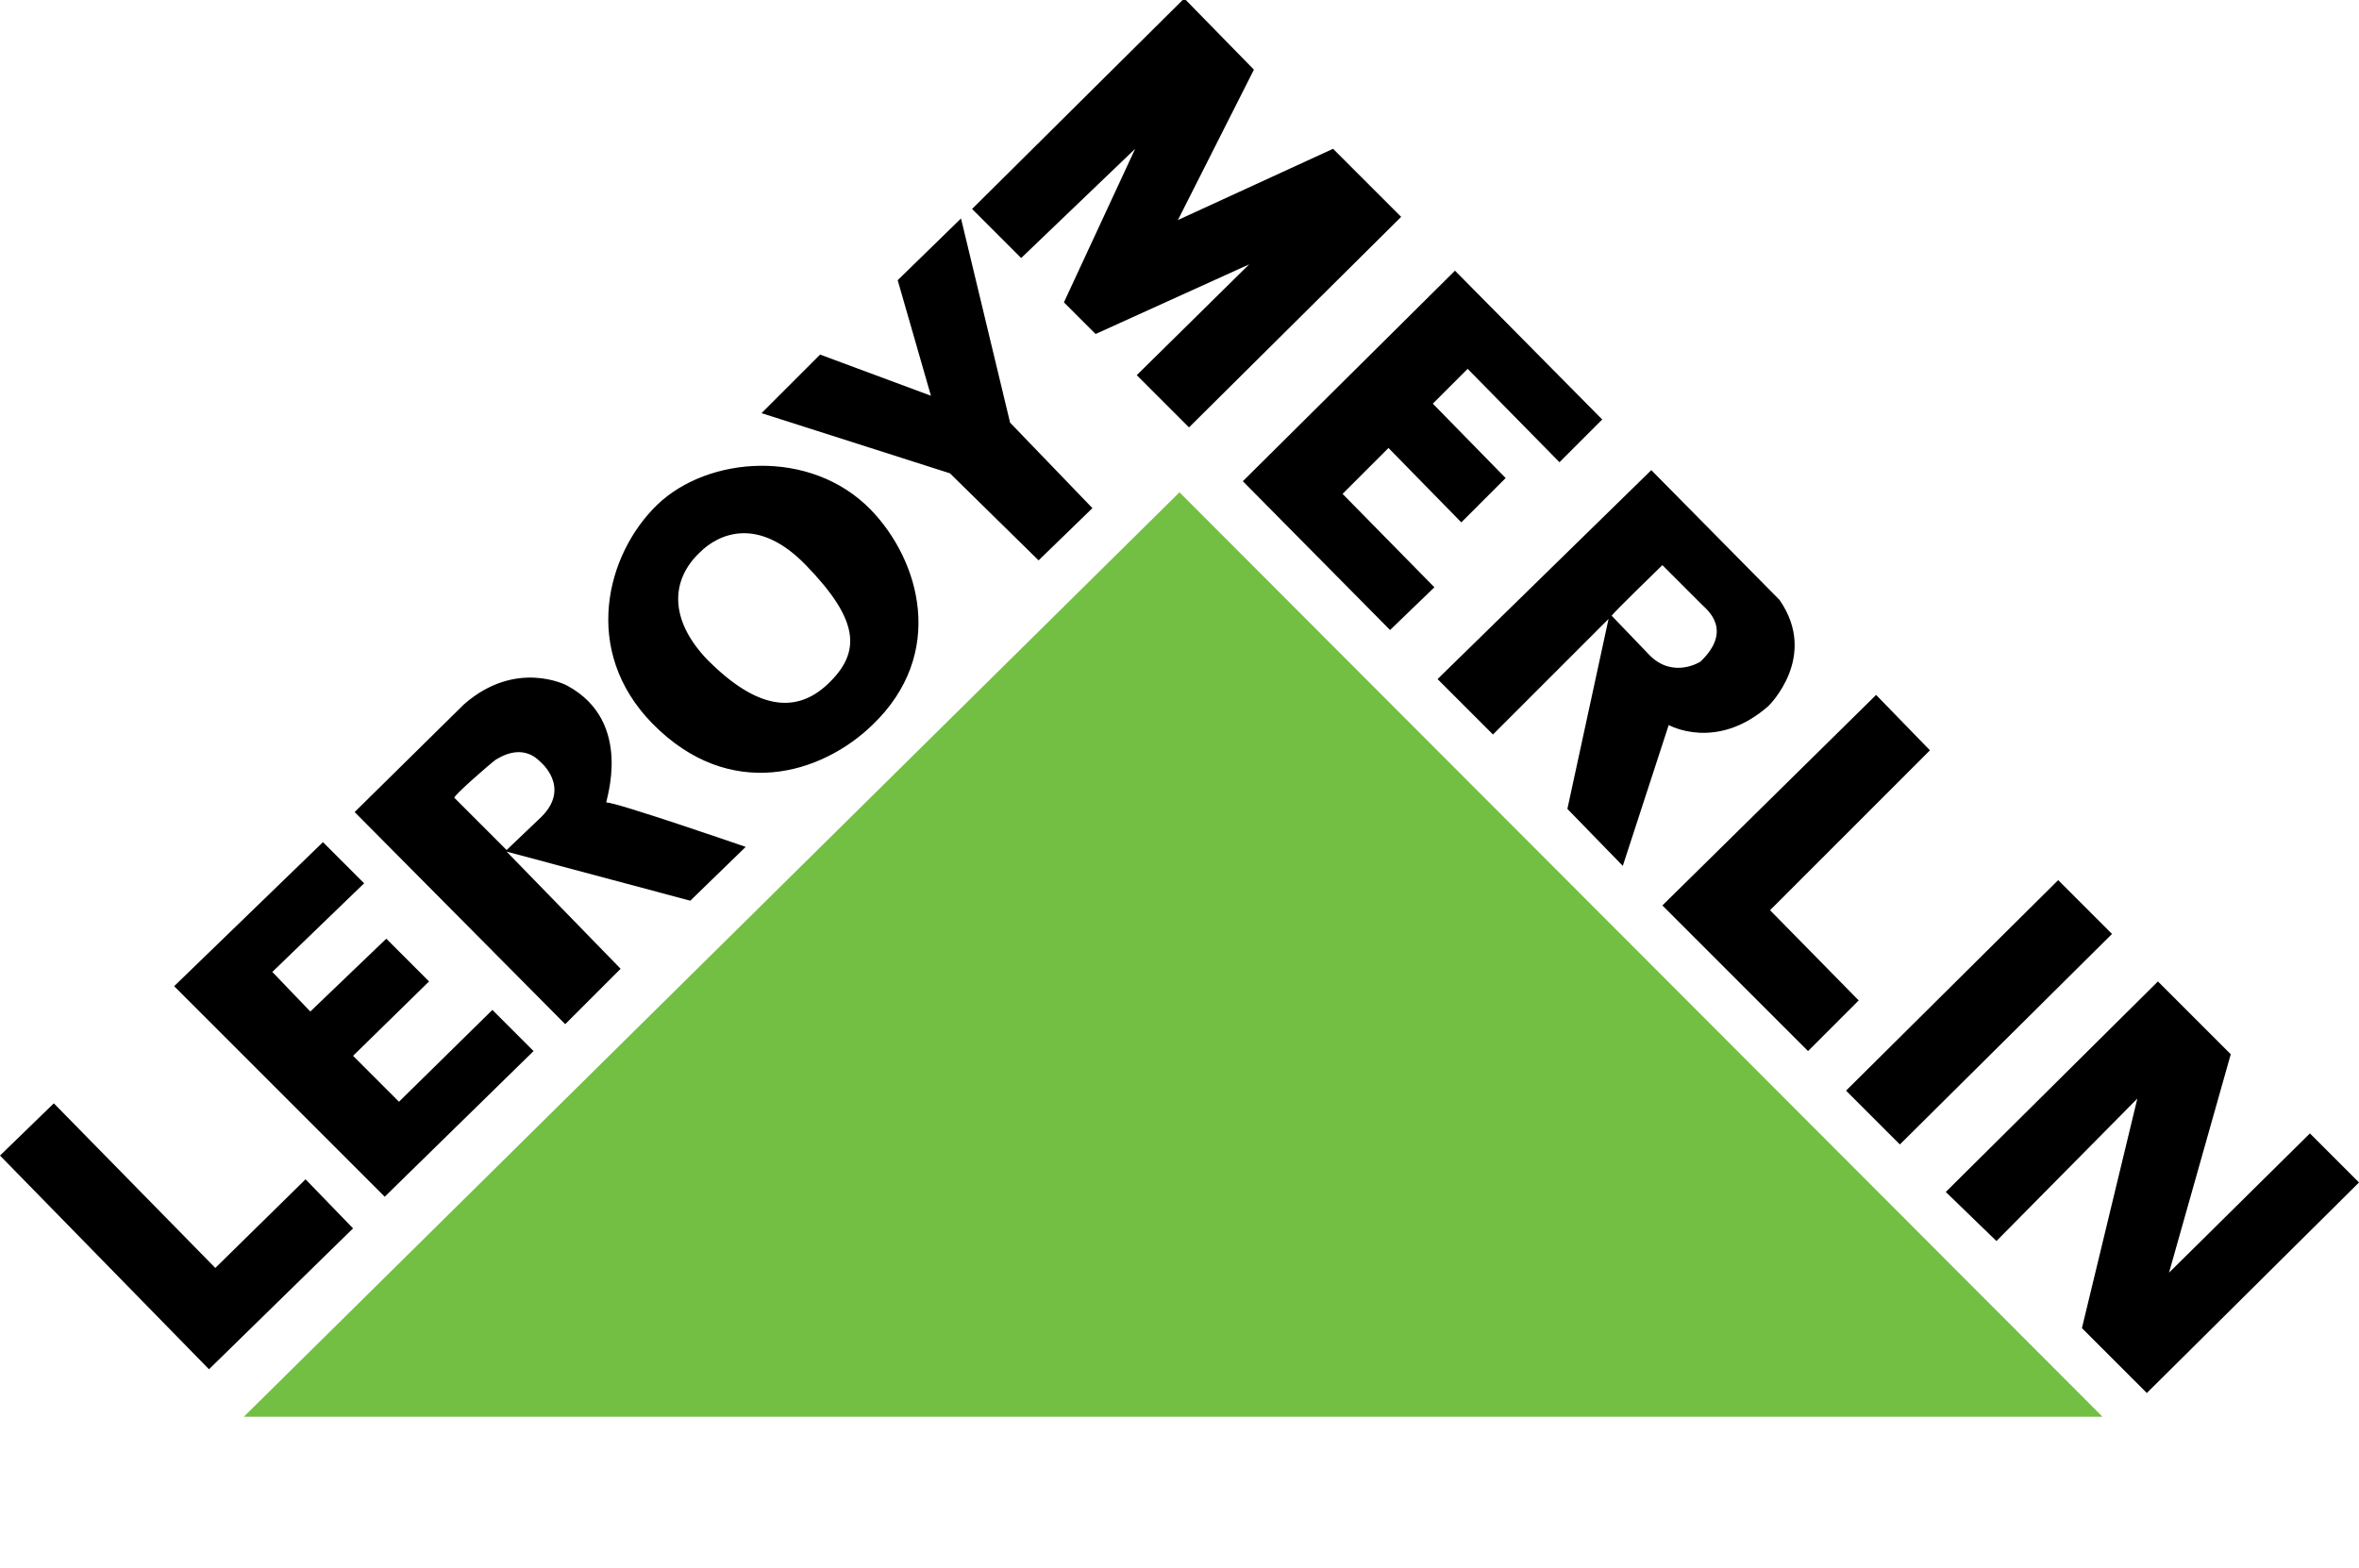
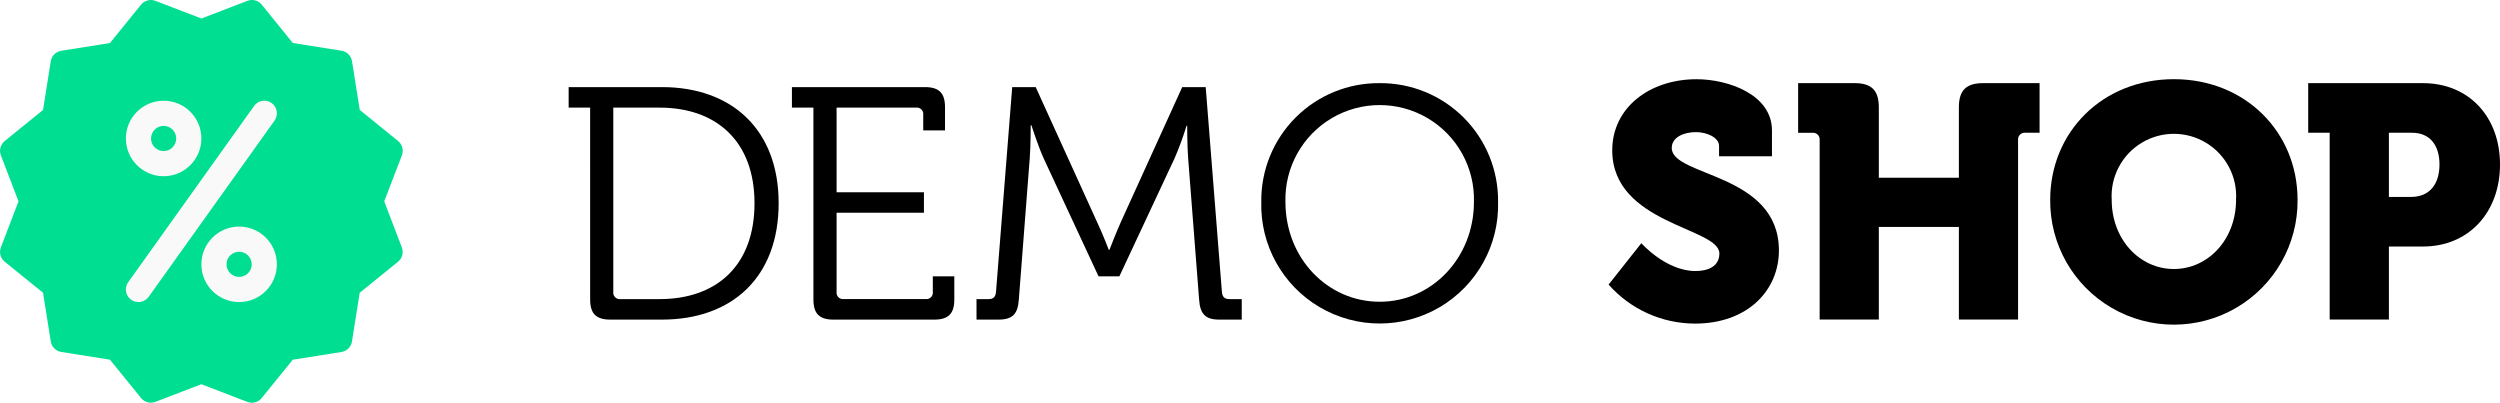
- <svg xmlns="http://www.w3.org/2000/svg" viewBox="0 0 149 99">
-   <path d="M15.4 89.5h117.4L74.5 31.1 15.4 89.5z" fill="#72bf44" />
-   <path d="M19.3 74.5l-5.7 5.6L3.4 69.7 0 73l13.2 13.5 9.1-8.9-3-3.1zm14.4-8.1l-2.6-2.6-5.9 5.8-2.9-2.9 4.8-4.7-2.7-2.7-4.8 4.6-2.4-2.5 5.8-5.6-2.6-2.6-9.4 9.1 13.3 13.3 9.4-9.2zm5.5-5.2L32 53.8l11.6 3.1 3.5-3.4s-8.4-2.9-8.8-2.8c-.1 0 1.8-5.1-2.5-7.4 0 0-3.2-1.7-6.5 1.2l-6.9 6.8 13.3 13.4 3.5-3.5zM28.7 50.4c-.1-.1 2.2-2.1 2.6-2.4.2-.1 1.6-1.1 2.8.1 0 0 2 1.6.1 3.5-2 1.9-2.2 2.1-2.2 2.1l-3.3-3.3zm26.4-4.6c4.7-4.5 3-10.4-.1-13.6-3.8-3.9-10.3-3.4-13.5-.3-3.2 3.1-4.8 9.2-.3 13.8 4.9 5 10.7 3.2 13.9.1zM44.2 34.9c1.2-1.2 3.7-2.3 6.7.8 3.4 3.5 3.5 5.5 1.4 7.5s-4.6 1.5-7.6-1.5c-2.5-2.6-2.3-5.1-.5-6.8zm21.4.5l3.4-3.3-5.2-5.4-3.1-12.9-4 3.9 2.1 7.3-7-2.6-3.7 3.7L60 29.9l5.6 5.5zm6.1-26l-4.5 9.7 2 2 9.7-4.4-7.1 7 3.3 3.3 13.4-13.3-4.3-4.3-9.8 4.5 4.8-9.5-4.4-4.5-13.4 13.3 3.1 3.1 7.2-6.9zm16.1 30.4l2.8-2.7-5.8-5.9 2.9-2.9 4.6 4.7 2.8-2.8-4.6-4.7 2.2-2.2 5.8 5.9 2.7-2.7-9.3-9.4-13.4 13.3 9.3 9.4zm6.5 6.6l7.3-7.3-2.6 12 3.5 3.6s2.8-8.6 2.9-8.9c0 0 3 1.7 6.3-1.2 0 0 3.2-3.1.7-6.7l-8.1-8.2-13.5 13.2 3.5 3.5zM105 35.7l2.5 2.5c.3.3 2 1.6-.1 3.6 0 0-1.7 1.1-3.2-.4l-2.4-2.5c0-.1 2.9-2.9 3.2-3.2zm9.2 30.7l3.2-3.2-5.6-5.7 10.1-10.1-3.4-3.5L105 57.2l9.2 9.2zm19.2-7.4L120 72.3l-3.4-3.4L130 55.6l3.4 3.4zm12.5 12.6l-8.9 8.8 3.9-13.8-4.6-4.6-13.4 13.3 3.2 3.1 8.9-9-3.5 14.5 4.1 4.1L149 74.7l-3.1-3.1z" />
+ <svg xmlns="http://www.w3.org/2000/svg" width="260.446" height="41.958" viewBox="0 0 260.446 41.958">
+   <defs>
+     <style>.a{fill:#00de91;}.b{fill:#f9f9f9;}</style>
+   </defs>
+   <g transform="translate(0 0)">
+     <g transform="translate(59.241 8.249)">
+       <path d="M170.273,301.127h-2.239v-2.138h9.715c7.305,0,12.163,4.446,12.163,12.094,0,7.718-4.857,12.128-12.163,12.128h-5.375c-1.481,0-2.1-.621-2.1-2.1Zm3.17,19.948h4.066c5.96,0,9.888-3.514,9.888-9.991,0-6.444-3.962-9.957-9.888-9.957h-4.824v19.189A.674.674,0,0,0,173.442,321.075Z" transform="translate(-168.034 -298.164)" />
+       <path d="M188.259,301.127H186.02v-2.138h13.85c1.481,0,2.1.621,2.1,2.1V303.5H199.7v-1.619a.674.674,0,0,0-.758-.757h-8.269v8.82h9.1v2.135h-9.1v8.234a.674.674,0,0,0,.758.759h8.509a.674.674,0,0,0,.758-.759V318.7h2.24v2.413c0,1.481-.619,2.1-2.1,2.1H190.36c-1.481,0-2.1-.621-2.1-2.1Z" transform="translate(-162.76 -298.164)" />
+       <path d="M200.889,321.075h1.275c.482,0,.723-.241.758-.759l1.688-21.327h2.447l6.408,14.092c.586,1.24,1.205,2.861,1.205,2.861h.07s.621-1.62,1.172-2.861l6.408-14.092h2.447l1.688,21.327c.035.519.275.759.758.759h1.309v2.136h-2.342c-1.482,0-2-.621-2.1-2.1L222.938,306.4c-.1-1.31-.1-3.378-.1-3.378h-.069a32.537,32.537,0,0,1-1.241,3.378l-5.754,12.3H213.6l-5.72-12.3c-.551-1.207-1.274-3.445-1.274-3.445h-.07s0,2.135-.1,3.445L205.3,321.109c-.1,1.481-.621,2.1-2.1,2.1h-2.308Z" transform="translate(-158.4 -298.164)" />
+       <path d="M236.166,298.67A12.242,12.242,0,0,1,248.5,311.038a12.339,12.339,0,1,1-24.669,0A12.221,12.221,0,0,1,236.166,298.67Zm0,22.774c5.41,0,9.819-4.547,9.819-10.405a9.823,9.823,0,1,0-19.639,0C226.346,316.9,230.723,321.444,236.166,321.444Z" transform="translate(-151.673 -298.257)" />
+       <path d="M255.22,315.438s2.552,2.9,5.65,2.9c1.24,0,2.48-.449,2.48-1.826,0-2.722-11.161-3.033-11.161-10.751,0-4.444,3.891-7.406,8.784-7.406,3.274,0,7.856,1.583,7.856,5.338v2.689h-5.512v-1.07c0-.895-1.275-1.446-2.412-1.446-1.24,0-2.517.517-2.517,1.654,0,3,11.164,2.584,11.164,10.679,0,4.1-3.2,7.615-8.751,7.615a12.031,12.031,0,0,1-8.992-4.066Z" transform="translate(-143.469 -298.351)" />
+       <path d="M269.319,304.6a.689.689,0,0,0-.758-.758h-1.483V298.67h5.893c1.755,0,2.513.758,2.513,2.514v7.339h8.34v-7.339c0-1.756.758-2.514,2.514-2.514h5.892v5.168h-1.482a.689.689,0,0,0-.758.758V323.3h-6.166v-9.647h-8.34V323.3h-6.165Z" transform="translate(-138.992 -298.257)" />
+       <path d="M300.27,298.351c7.441,0,12.884,5.512,12.884,12.574a12.886,12.886,0,1,1-25.771,0C287.383,303.863,292.826,298.351,300.27,298.351Zm0,19.776c3.581,0,6.475-3.1,6.475-7.2a6.489,6.489,0,1,0-12.954,0C293.791,315.026,296.685,318.127,300.27,318.127Z" transform="translate(-133.038 -298.351)" />
+       <path d="M310.405,303.838h-2.237V298.67h11.955c4.789,0,8.027,3.515,8.027,8.476s-3.238,8.544-8.027,8.544h-3.549V323.3h-6.169Zm8.477,6.685c2,0,2.963-1.413,2.963-3.377s-.965-3.308-2.859-3.308h-2.412v6.685Z" transform="translate(-126.944 -298.257)" />
+     </g>
+     <path class="a" d="M162.254,312.952l1.84-4.8a1.311,1.311,0,0,0-.4-1.49l-3.991-3.236-.807-5.08a1.312,1.312,0,0,0-1.091-1.088l-5.078-.807-3.233-3.995a1.316,1.316,0,0,0-1.487-.4l-4.8,1.844-4.8-1.842a1.31,1.31,0,0,0-1.487.4l-3.236,3.995-5.08.807a1.314,1.314,0,0,0-1.088,1.089l-.808,5.078-3.993,3.236a1.314,1.314,0,0,0-.4,1.487l1.84,4.8-1.84,4.8a1.31,1.31,0,0,0,.4,1.487l3.993,3.233.808,5.078a1.311,1.311,0,0,0,1.088,1.091l5.08.807,3.236,3.991a1.305,1.305,0,0,0,1.49.4L143.2,332l4.8,1.842a1.328,1.328,0,0,0,.469.085,1.306,1.306,0,0,0,1.02-.488l3.233-3.991,5.078-.807a1.315,1.315,0,0,0,1.091-1.091l.807-5.078,3.991-3.233a1.307,1.307,0,0,0,.4-1.487Z" transform="translate(-122.225 -291.972)" />
+     <g transform="translate(13.111 10.49)">
+       <path class="b" d="M136.3,307.952a3.933,3.933,0,1,1,3.933-3.934A3.939,3.939,0,0,1,136.3,307.952Zm0-5.244a1.311,1.311,0,1,0,1.311,1.31A1.311,1.311,0,0,0,136.3,302.708Z" transform="translate(-132.364 -300.083)" />
+       <path class="b" d="M142.381,318.09a3.933,3.933,0,1,1,3.933-3.934A3.939,3.939,0,0,1,142.381,318.09Zm0-5.244a1.311,1.311,0,1,0,1.311,1.31A1.314,1.314,0,0,0,142.381,312.846Z" transform="translate(-130.58 -297.11)" />
+       <path class="b" d="M133.675,321.063a1.311,1.311,0,0,1-1.064-2.074l13.111-18.355a1.311,1.311,0,0,1,2.135,1.523l-13.112,18.355A1.315,1.315,0,0,1,133.675,321.063Z" transform="translate(-132.364 -300.084)" />
+     </g>
+   </g>
</svg>
